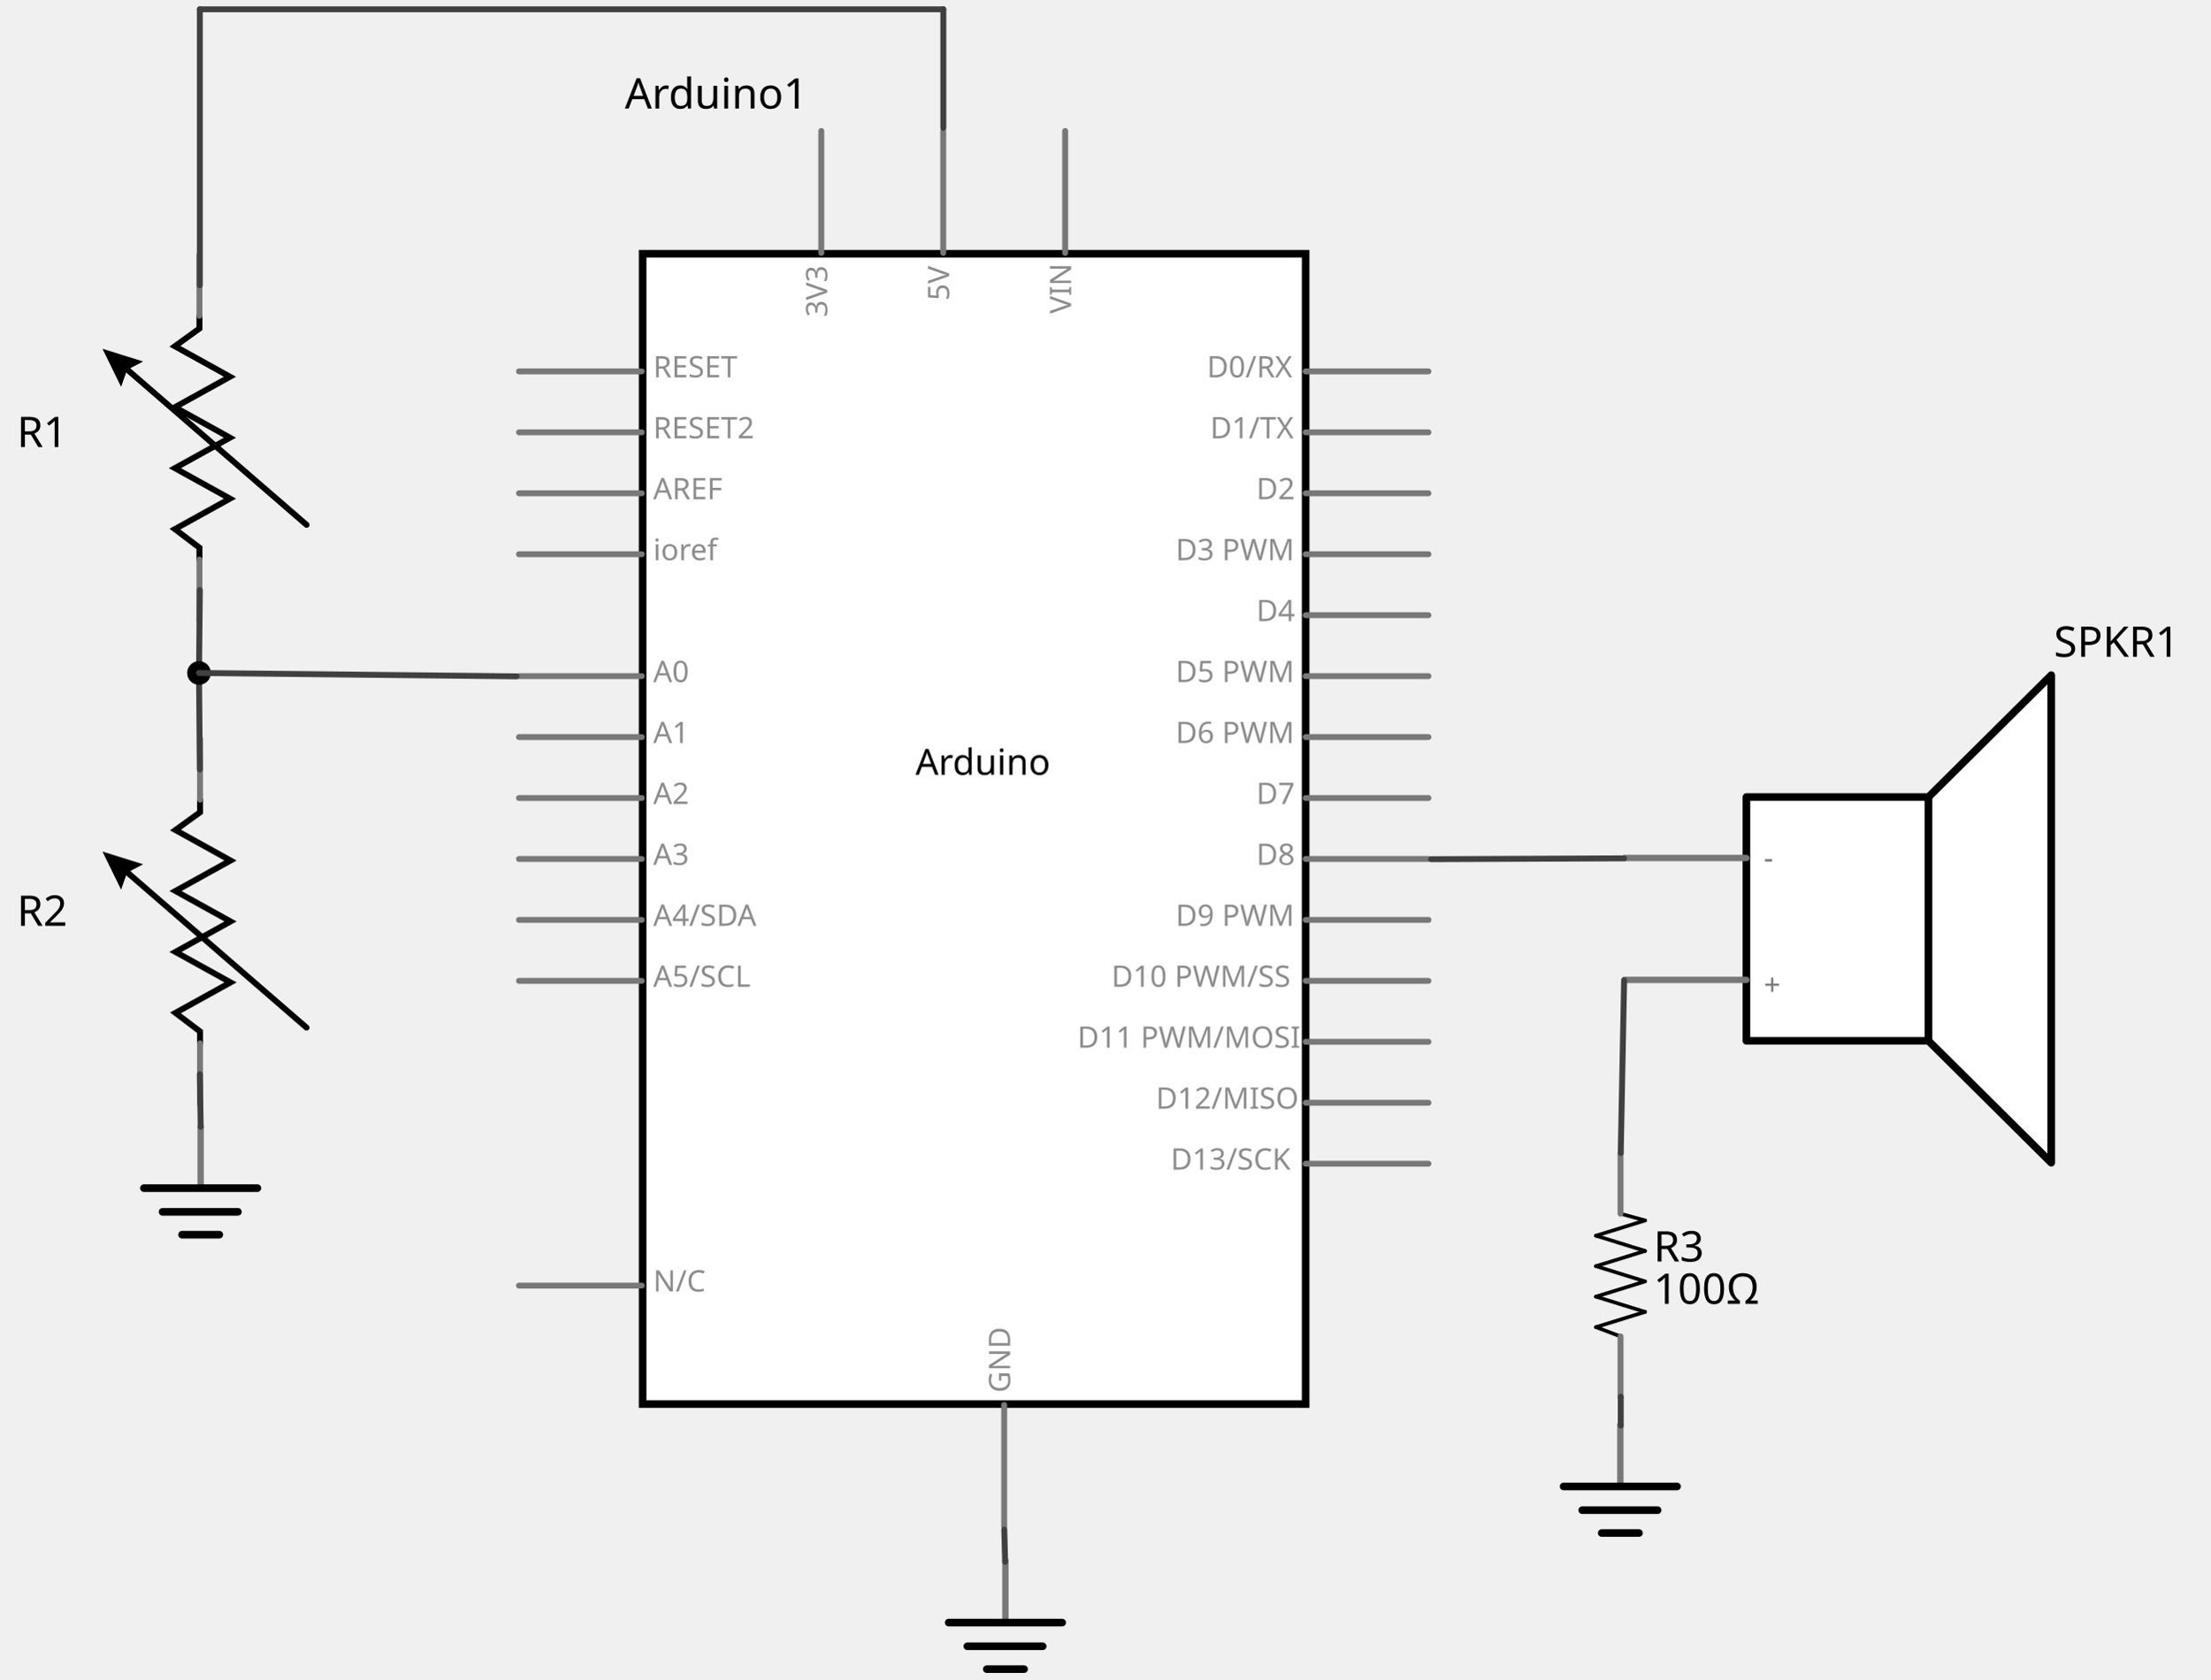
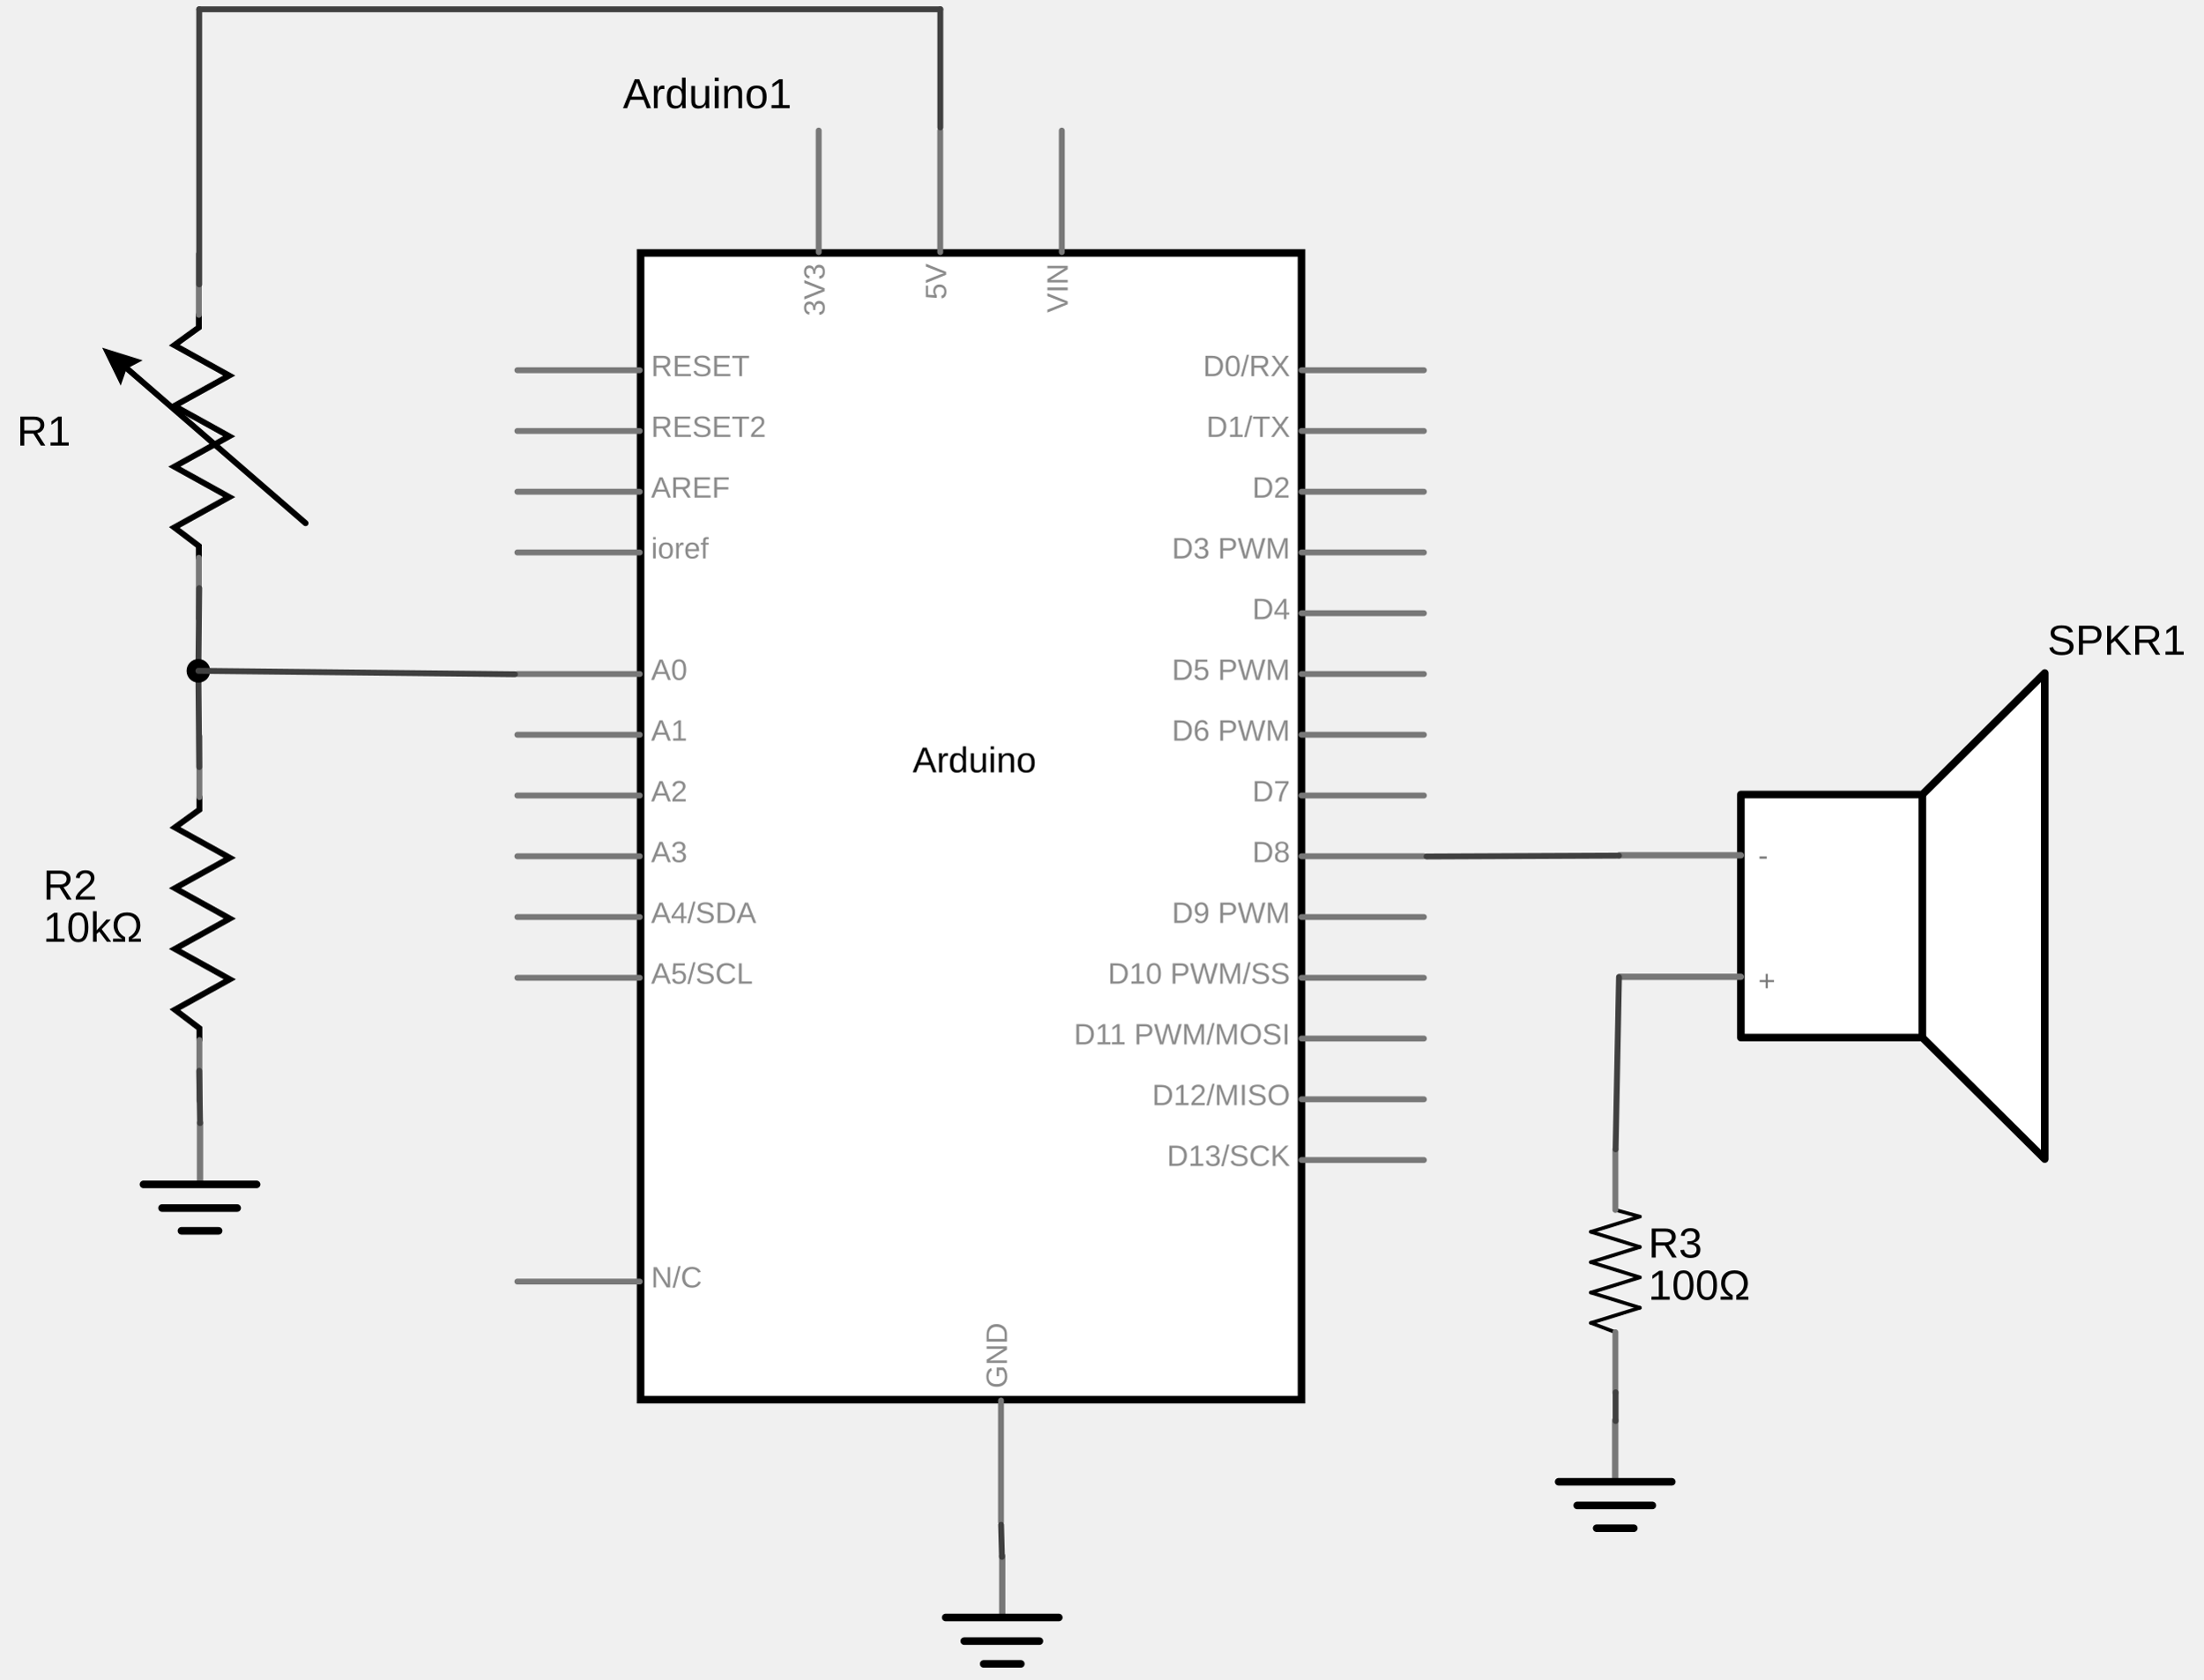
- <svg xmlns="http://www.w3.org/2000/svg" version="1.1" id="Layer_1" x="0px" y="0px" viewBox="0 0 261 198.4" style="enable-background:new 0 0 261 198.4;" xml:space="preserve">
-   <style type="text/css">
- 	.st0{fill:none;stroke:#000000;stroke-width:0.432;stroke-linecap:round;}
- 	.st1{fill:none;stroke:#787878;stroke-width:0.7;stroke-linecap:round;}
- 	.st2{fill:#FFFFFF;stroke:#000000;stroke-width:0.9;stroke-linecap:round;stroke-linejoin:round;}
- 	.st3{fill:none;stroke:#787878;stroke-width:0.75;stroke-linecap:round;}
- 	.st4{fill:#787878;}
- 	.st5{font-family:'ArialMT';}
- 	.st6{font-size:3.5px;}
- 	.st7{fill:none;stroke:#000000;stroke-width:0.9;stroke-linecap:round;}
- 	.st8{fill:#FFFFFF;stroke:#000000;stroke-width:0.9;stroke-linecap:round;}
- 	.st9{fill:#8C8C8C;}
- 	.st10{fill:none;}
- 	.st11{font-size:4.25px;}
- 	.st12{fill:none;stroke:#000000;stroke-width:0.7;stroke-linecap:round;}
- 	.st13{fill:none;stroke:#404040;stroke-width:0.7;stroke-linecap:round;}
- 	.st14{font-size:5px;}
- </style>
-   <g>
-     <g transform="translate(188.274,165.38)">
-       <g transform="matrix(0,-1,1,0,0,0)">
+ <svg xmlns="http://www.w3.org/2000/svg" width="100%" height="100%" viewBox="0 0 261 199" version="1.1" xml:space="preserve" style="fill-rule:evenodd;clip-rule:evenodd;stroke-linecap:round;">
+   <g transform="matrix(0,-1,1,0,188.274,165.38)">
+     <g>
+       <g>
        <g id="schematic">
-           <line class="st0" x1="7.5" y1="3.1" x2="8.6" y2="0.2" />
-           <line class="st0" x1="8.6" y1="0.2" x2="10.4" y2="6" />
-           <line class="st0" x1="10.4" y1="6" x2="12.2" y2="0.2" />
-           <line class="st0" x1="12.2" y1="0.2" x2="14" y2="6" />
-           <line class="st0" x1="14" y1="6" x2="15.8" y2="0.2" />
-           <line class="st0" x1="15.8" y1="0.2" x2="17.6" y2="6" />
-           <line class="st0" x1="17.6" y1="6" x2="19.4" y2="0.2" />
-           <line class="st0" x1="19.4" y1="0.2" x2="21.2" y2="6" />
-           <line class="st0" x1="21.2" y1="6" x2="22" y2="3.1" />
-           <line id="connector1pin" class="st1" x1="29.2" y1="3.1" x2="22" y2="3.1" />
-           <g id="connector1terminal">
- 				</g>
-           <line id="connector0pin" class="st1" x1="0.3" y1="3.1" x2="7.5" y2="3.1" />
-           <g id="connector0terminal">
- 				</g>
-         </g>
-       </g>
-     </g>
-   </g>
-   <g>
-     <g transform="translate(191.441,137.759)">
-       <g transform="matrix(1,0,0,-1,0,0)">
+           <path d="M7.5,3.1L8.6,0.2" style="fill:none;fill-rule:nonzero;stroke:black;stroke-width:0.43px;" />
+           <path d="M8.6,0.2L10.4,6" style="fill:none;fill-rule:nonzero;stroke:black;stroke-width:0.43px;" />
+           <path d="M10.4,6L12.2,0.2" style="fill:none;fill-rule:nonzero;stroke:black;stroke-width:0.43px;" />
+           <path d="M12.2,0.2L14,6" style="fill:none;fill-rule:nonzero;stroke:black;stroke-width:0.43px;" />
+           <path d="M14,6L15.8,0.2" style="fill:none;fill-rule:nonzero;stroke:black;stroke-width:0.43px;" />
+           <path d="M15.8,0.2L17.6,6" style="fill:none;fill-rule:nonzero;stroke:black;stroke-width:0.43px;" />
+           <path d="M17.6,6L19.4,0.2" style="fill:none;fill-rule:nonzero;stroke:black;stroke-width:0.43px;" />
+           <path d="M19.4,0.2L21.2,6" style="fill:none;fill-rule:nonzero;stroke:black;stroke-width:0.43px;" />
+           <path d="M21.2,6L22,3.1" style="fill:none;fill-rule:nonzero;stroke:black;stroke-width:0.43px;" />
+           <path id="connector1pin" d="M29.2,3.1L22,3.1" style="fill:none;fill-rule:nonzero;stroke:rgb(120,120,120);stroke-width:0.7px;" />
+           <path id="connector0pin" d="M0.3,3.1L7.5,3.1" style="fill:none;fill-rule:nonzero;stroke:rgb(120,120,120);stroke-width:0.7px;" />
+         </g>
+       </g>
+     </g>
+   </g>
+   <g transform="matrix(1,0,0,-1,191.441,137.759)">
+     <g>
+       <g>
        <g id="schematic_1_">
-           <polygon class="st2" points="50.8,0.4 36.3,14.8 14.8,14.8 14.8,43.6 36.3,43.6 50.8,58     " />
-           <line id="connector0pin_1_" class="st3" x1="0.4" y1="22" x2="14.8" y2="22" />
-           <g id="connector0terminal_1_">
- 				</g>
-           <g transform="matrix(1, 0, 0, 1, 16.8489, 22.6609)">
-             <text transform="matrix(1 0 0 1 2.299219e-05 6.811250e-04)" class="st4 st5 st6">+</text>
-           </g>
-           <line id="connector1pin_1_" class="st3" x1="0.4" y1="36.4" x2="14.8" y2="36.4" />
-           <g id="connector1terminal_1_">
- 				</g>
-           <g transform="matrix(1, 0, 0, 1, 16.8489, 37.0593)">
-             <text transform="matrix(1 0 0 1 2.299219e-05 7.196250e-04)" class="st4 st5 st6">-</text>
-           </g>
-           <line class="st7" x1="36.3" y1="43.6" x2="36.3" y2="14.8" />
-         </g>
-       </g>
-     </g>
-   </g>
-   <g>
-     <g transform="translate(184.154,167.903)">
+           <path d="M50.8,0.4L36.3,14.8L14.8,14.8L14.8,43.6L36.3,43.6L50.8,58L50.8,0.4Z" style="fill:white;fill-rule:nonzero;stroke:black;stroke-width:0.9px;stroke-linejoin:round;" />
+           <path id="connector0pin_1_" d="M0.4,22L14.8,22" style="fill:none;fill-rule:nonzero;stroke:rgb(120,120,120);stroke-width:0.75px;" />
+           <g transform="matrix(1,0,0,1,16.8489,22.6616)">
+             <text x="0px" y="0px" style="font-family:'ArialMT', 'Arial', sans-serif;font-size:3.5px;fill:rgb(120,120,120);">+</text>
+           </g>
+           <path id="connector1pin_1_" d="M0.4,36.4L14.8,36.4" style="fill:none;fill-rule:nonzero;stroke:rgb(120,120,120);stroke-width:0.75px;" />
+           <g transform="matrix(1,0,0,1,16.8489,37.06)">
+             <text x="0px" y="0px" style="font-family:'ArialMT', 'Arial', sans-serif;font-size:3.5px;fill:rgb(120,120,120);">-</text>
+           </g>
+           <path d="M36.3,43.6L36.3,14.8" style="fill:none;fill-rule:nonzero;stroke:black;stroke-width:0.9px;" />
+         </g>
+       </g>
+     </g>
+   </g>
+   <g transform="matrix(1,0,0,1,184.154,167.903)">
+     <g>
      <g id="schematic_2_">
-         <path id="connector0pin_2_" class="st3" d="M7.2,7.6V0.4" />
-         <g id="connector0terminal_2_">
- 			</g>
-         <path id="path4098" class="st7" d="M0.5,7.7h13.4" />
-         <path id="path4100" class="st7" d="M2.7,10.5h8.9" />
-         <path id="path4102" class="st7" d="M9.4,13.2H5" />
-       </g>
-     </g>
-   </g>
-   <g>
-     <g transform="translate(111.534,183.982)">
+         <path id="connector0pin_2_" d="M7.2,7.6L7.2,0.4" style="fill:none;fill-rule:nonzero;stroke:rgb(120,120,120);stroke-width:0.75px;" />
+         <path id="path4098" d="M0.5,7.7L13.9,7.7" style="fill:none;fill-rule:nonzero;stroke:black;stroke-width:0.9px;" />
+         <path id="path4100" d="M2.7,10.5L11.6,10.5" style="fill:none;fill-rule:nonzero;stroke:black;stroke-width:0.9px;" />
+         <path id="path4102" d="M9.4,13.2L5,13.2" style="fill:none;fill-rule:nonzero;stroke:black;stroke-width:0.9px;" />
+       </g>
+     </g>
+   </g>
+   <g transform="matrix(1,0,0,1,111.534,183.982)">
+     <g>
      <g id="schematic_3_">
-         <path id="connector0pin_3_" class="st3" d="M7.2,7.6V0.4" />
-         <g id="connector0terminal_3_">
- 			</g>
-         <path id="path4098_1_" class="st7" d="M0.5,7.7h13.4" />
-         <path id="path4100_1_" class="st7" d="M2.7,10.5h8.9" />
-         <path id="path4102_1_" class="st7" d="M9.4,13.2H5" />
-       </g>
-     </g>
-   </g>
-   <g>
-     <g transform="translate(16.4957,132.66)">
+         <path id="connector0pin_3_" d="M7.2,7.6L7.2,0.4" style="fill:none;fill-rule:nonzero;stroke:rgb(120,120,120);stroke-width:0.75px;" />
+         <path id="path4098_1_" d="M0.5,7.7L13.9,7.7" style="fill:none;fill-rule:nonzero;stroke:black;stroke-width:0.9px;" />
+         <path id="path4100_1_" d="M2.7,10.5L11.6,10.5" style="fill:none;fill-rule:nonzero;stroke:black;stroke-width:0.9px;" />
+         <path id="path4102_1_" d="M9.4,13.2L5,13.2" style="fill:none;fill-rule:nonzero;stroke:black;stroke-width:0.9px;" />
+       </g>
+     </g>
+   </g>
+   <g transform="matrix(1,0,0,1,16.4957,132.66)">
+     <g>
      <g id="schematic_4_">
-         <path id="connector0pin_4_" class="st3" d="M7.2,7.6V0.4" />
-         <g id="connector0terminal_4_">
- 			</g>
-         <path id="path4098_2_" class="st7" d="M0.5,7.7h13.4" />
-         <path id="path4100_2_" class="st7" d="M2.7,10.5h8.9" />
-         <path id="path4102_2_" class="st7" d="M9.4,13.2H5" />
-       </g>
-     </g>
-   </g>
-   <g>
-     <g transform="translate(60.9892,15.0732)">
+         <path id="connector0pin_4_" d="M7.2,7.6L7.2,0.4" style="fill:none;fill-rule:nonzero;stroke:rgb(120,120,120);stroke-width:0.75px;" />
+         <path id="path4098_2_" d="M0.5,7.7L13.9,7.7" style="fill:none;fill-rule:nonzero;stroke:black;stroke-width:0.9px;" />
+         <path id="path4100_2_" d="M2.7,10.5L11.6,10.5" style="fill:none;fill-rule:nonzero;stroke:black;stroke-width:0.9px;" />
+         <path id="path4102_2_" d="M9.4,13.2L5,13.2" style="fill:none;fill-rule:nonzero;stroke:black;stroke-width:0.9px;" />
+       </g>
+     </g>
+   </g>
+   <g transform="matrix(1,0,0,1,60.9892,15.0732)">
+     <g>
      <g id="schematic_5_">
-         <rect x="14.9" y="14.9" class="st8" width="78.3" height="135.9" />
-         <line id="connector61pin" class="st1" x1="93.2" y1="28.8" x2="107.7" y2="28.8" />
-         <text transform="matrix(1 0 0 1 81.5413 29.4999)" class="st9 st5 st6">D0/RX</text>
-         <g id="connector61terminal">
- 			</g>
-         <line id="connector62pin" class="st1" x1="93.2" y1="36" x2="107.7" y2="36" />
-         <text transform="matrix(1 0 0 1 81.931 36.6999)" class="st9 st5 st6">D1/TX</text>
-         <g id="connector62terminal">
- 			</g>
-         <line id="connector63pin" class="st1" x1="93.2" y1="43.2" x2="107.7" y2="43.2" />
-         <text transform="matrix(1 0 0 1 87.3758 43.9)" class="st9 st5 st6">D2</text>
-         <g id="connector63terminal">
- 			</g>
-         <line id="connector64pin" class="st1" x1="93.2" y1="50.4" x2="107.7" y2="50.4" />
-         <text transform="matrix(1 0 0 1 77.8499 51.1)" class="st9 st5 st6">D3 PWM</text>
-         <g id="connector64terminal">
- 			</g>
-         <line id="connector65pin" class="st1" x1="93.2" y1="57.6" x2="107.7" y2="57.6" />
-         <text transform="matrix(1 0 0 1 87.3758 58.3)" class="st9 st5 st6">D4</text>
-         <g id="connector65terminal">
- 			</g>
-         <line id="connector66pin" class="st1" x1="93.2" y1="64.8" x2="107.7" y2="64.8" />
-         <text transform="matrix(1 0 0 1 77.8499 65.4999)" class="st9 st5 st6">D5 PWM</text>
-         <g id="connector66terminal">
- 			</g>
-         <line id="connector67pin" class="st1" x1="93.2" y1="72" x2="107.7" y2="72" />
-         <text transform="matrix(1 0 0 1 77.8499 72.6999)" class="st9 st5 st6">D6 PWM</text>
-         <g id="connector67terminal">
- 			</g>
-         <line id="connector68pin" class="st1" x1="93.2" y1="79.2" x2="107.7" y2="79.2" />
-         <text transform="matrix(1 0 0 1 87.3758 79.9)" class="st9 st5 st6">D7</text>
-         <g id="connector68terminal">
- 			</g>
-         <line id="connector51pin" class="st1" x1="93.2" y1="86.4" x2="107.7" y2="86.4" />
-         <text transform="matrix(1 0 0 1 87.3758 87.1)" class="st9 st5 st6">D8</text>
-         <g id="connector51terminal">
- 			</g>
-         <line id="connector52pin" class="st1" x1="93.2" y1="93.6" x2="107.7" y2="93.6" />
-         <text transform="matrix(1 0 0 1 77.8499 94.3)" class="st9 st5 st6">D9 PWM</text>
-         <g id="connector52terminal">
- 			</g>
-         <line id="connector53pin" class="st1" x1="93.2" y1="100.8" x2="107.7" y2="100.8" />
-         <text transform="matrix(1 0 0 1 70.2621 101.5001)" class="st9 st5 st6">D10 PWM/SS</text>
-         <g id="connector53terminal">
- 			</g>
-         <line id="connector54pin" class="st1" x1="93.2" y1="108" x2="107.7" y2="108" />
-         <text transform="matrix(1 0 0 1 66.246 108.7001)" class="st9 st5 st6">D11 PWM/MOSI</text>
-         <g id="connector54terminal">
- 			</g>
-         <line id="connector55pin" class="st1" x1="93.2" y1="115.2" x2="107.7" y2="115.2" />
-         <text transform="matrix(1 0 0 1 75.512 115.9001)" class="st9 st5 st6">D12/MISO</text>
-         <g id="connector55terminal">
- 			</g>
-         <line id="connector41pin" class="st10" x1="93.2" y1="122.4" x2="107.7" y2="122.4" />
-         <rect id="connector41terminal" x="107.7" y="122.1" class="st10" width="0.7" height="0.7" />
-         <line id="connector56pin" class="st1" x1="93.2" y1="122.4" x2="107.7" y2="122.4" />
-         <text transform="matrix(1 0 0 1 77.2603 123.1)" class="st9 st5 st6">D13/SCK</text>
-         <g id="connector56terminal">
- 			</g>
-         <line id="connector43pin" class="st10" x1="0.3" y1="28.8" x2="14.8" y2="28.8" />
-         <rect id="connector43terminal" x="-0.3" y="28.4" class="st10" width="0.7" height="0.7" />
-         <line id="connector85pin" class="st1" x1="0.3" y1="28.8" x2="14.8" y2="28.8" />
-         <text transform="matrix(1 0 0 1 16.15 29.4999)" class="st9 st5 st6">RESET</text>
-         <g id="connector85terminal">
- 			</g>
-         <line id="connector49pin" class="st1" x1="0.3" y1="36" x2="14.8" y2="36" />
-         <text transform="matrix(1 0 0 1 16.15 36.6999)" class="st9 st5 st6">RESET2</text>
-         <rect id="connector49terminal" x="-0.3" y="35.6" class="st10" width="0.7" height="0.7" />
-         <line id="connector58pin" class="st1" x1="0.3" y1="43.2" x2="14.8" y2="43.2" />
-         <text transform="matrix(1 0 0 1 16.15 43.9)" class="st9 st5 st6">AREF</text>
-         <g id="connector58terminal">
- 			</g>
-         <line id="connector84pin" class="st1" x1="0.3" y1="50.4" x2="14.8" y2="50.4" />
-         <text transform="matrix(1 0 0 1 16.15 51.1)" class="st9 st5 st6">ioref</text>
-         <g id="connector84terminal">
- 			</g>
-         <line id="connector0pin_5_" class="st1" x1="0.3" y1="64.8" x2="14.8" y2="64.8" />
-         <text transform="matrix(1 0 0 1 16.15 65.4999)" class="st9 st5 st6">A0</text>
-         <g id="connector0terminal_5_">
- 			</g>
-         <line id="connector1pin_2_" class="st1" x1="0.3" y1="72" x2="14.8" y2="72" />
-         <text transform="matrix(1 0 0 1 16.15 72.6999)" class="st9 st5 st6">A1</text>
-         <g id="connector1terminal_2_">
- 			</g>
-         <line id="connector2pin" class="st1" x1="0.3" y1="79.2" x2="14.8" y2="79.2" />
-         <text transform="matrix(1 0 0 1 16.15 79.9)" class="st9 st5 st6">A2</text>
-         <g id="connector2terminal">
- 			</g>
-         <line id="connector3pin" class="st1" x1="0.3" y1="86.4" x2="14.8" y2="86.4" />
-         <text transform="matrix(1 0 0 1 16.15 87.1)" class="st9 st5 st6">A3</text>
-         <g id="connector3terminal">
- 			</g>
-         <line id="connector48pin" class="st10" x1="0.3" y1="93.6" x2="14.8" y2="93.6" />
-         <rect id="connector48terminal" x="-0.3" y="93.2" class="st10" width="0.7" height="0.7" />
-         <line id="connector45pin" class="st10" x1="0.3" y1="93.6" x2="14.8" y2="93.6" />
-         <rect id="connector45terminal" x="-0.3" y="93.2" class="st10" width="0.7" height="0.7" />
-         <line id="connector4pin" class="st10" x1="0.3" y1="93.6" x2="14.8" y2="93.6" />
-         <g id="connector4terminal">
- 			</g>
-         <line id="connector39pin" class="st10" x1="0.3" y1="93.6" x2="14.8" y2="93.6" />
-         <rect id="connector39terminal" x="-0.3" y="93.2" class="st10" width="0.7" height="0.7" />
-         <line id="connector47pin" class="st10" x1="0.3" y1="93.6" x2="14.8" y2="93.6" />
-         <rect id="connector47terminal" x="-0.3" y="93.2" class="st10" width="0.7" height="0.7" />
-         <line id="connector42pin" class="st10" x1="0.3" y1="93.6" x2="14.8" y2="93.6" />
-         <rect id="connector42terminal" x="-0.3" y="93.2" class="st10" width="0.7" height="0.7" />
-         <line id="connector59pin" class="st1" x1="0.3" y1="93.6" x2="14.8" y2="93.6" />
-         <text transform="matrix(1 0 0 1 16.15 94.3)" class="st9 st5 st6">A4/SDA</text>
-         <g id="connector59terminal">
- 			</g>
-         <line id="connector5pin" class="st10" x1="0.3" y1="100.8" x2="14.8" y2="100.8" />
-         <g id="connector5terminal">
- 			</g>
-         <line id="connector60pin" class="st1" x1="0.3" y1="100.8" x2="14.8" y2="100.8" />
-         <text transform="matrix(1 0 0 1 16.15 101.5001)" class="st9 st5 st6">A5/SCL</text>
-         <g id="connector60terminal">
- 			</g>
-         <line id="connector91pin" class="st1" x1="0.3" y1="136.8" x2="14.8" y2="136.8" />
-         <text transform="matrix(1 0 0 1 16.15 137.5)" class="st9 st5 st6">N/C</text>
-         <g id="connector91terminal">
- 			</g>
-         <line id="connector88pin" class="st10" x1="57.6" y1="150.9" x2="57.6" y2="165.3" />
-         <g id="connector88terminal">
- 			</g>
-         <line id="connector57pin" class="st10" x1="57.6" y1="150.9" x2="57.6" y2="165.3" />
-         <g id="connector57terminal">
- 			</g>
-         <line id="connector44pin" class="st10" x1="57.6" y1="150.9" x2="57.6" y2="165.3" />
-         <rect id="connector44terminal" x="57.2" y="165.3" class="st10" width="0.7" height="0.7" />
-         <line id="connector50pin" class="st10" x1="57.6" y1="150.9" x2="57.6" y2="165.3" />
-         <rect id="connector50terminal" x="57.2" y="165.3" class="st10" width="0.7" height="0.7" />
-         <line id="connector89pin" class="st1" x1="57.6" y1="150.9" x2="57.6" y2="165.3" />
-         <g transform="matrix(1, 0, 0, 1, 58.2999, 149.45)">
-           <g>
-             <g transform="rotate(270)">
+         <rect x="14.9" y="14.9" width="78.3" height="135.9" style="fill:white;stroke:black;stroke-width:0.9px;" />
+         <path id="connector61pin" d="M93.2,28.8L107.7,28.8" style="fill:none;fill-rule:nonzero;stroke:rgb(120,120,120);stroke-width:0.7px;" />
+         <g transform="matrix(1,0,0,1,81.5413,29.4999)">
+           <text x="0px" y="0px" style="font-family:'ArialMT', 'Arial', sans-serif;font-size:3.5px;fill:rgb(140,140,140);">D0/RX</text>
+         </g>
+         <path id="connector62pin" d="M93.2,36L107.7,36" style="fill:none;fill-rule:nonzero;stroke:rgb(120,120,120);stroke-width:0.7px;" />
+         <g transform="matrix(1,0,0,1,81.931,36.6999)">
+           <text x="0px" y="0px" style="font-family:'ArialMT', 'Arial', sans-serif;font-size:3.5px;fill:rgb(140,140,140);">D1/TX</text>
+         </g>
+         <path id="connector63pin" d="M93.2,43.2L107.7,43.2" style="fill:none;fill-rule:nonzero;stroke:rgb(120,120,120);stroke-width:0.7px;" />
+         <g transform="matrix(1,0,0,1,87.3758,43.9)">
+           <text x="0px" y="0px" style="font-family:'ArialMT', 'Arial', sans-serif;font-size:3.5px;fill:rgb(140,140,140);">D2</text>
+         </g>
+         <path id="connector64pin" d="M93.2,50.4L107.7,50.4" style="fill:none;fill-rule:nonzero;stroke:rgb(120,120,120);stroke-width:0.7px;" />
+         <g transform="matrix(1,0,0,1,77.8499,51.1)">
+           <text x="0px" y="0px" style="font-family:'ArialMT', 'Arial', sans-serif;font-size:3.5px;fill:rgb(140,140,140);">D3 PWM</text>
+         </g>
+         <path id="connector65pin" d="M93.2,57.6L107.7,57.6" style="fill:none;fill-rule:nonzero;stroke:rgb(120,120,120);stroke-width:0.7px;" />
+         <g transform="matrix(1,0,0,1,87.3758,58.3)">
+           <text x="0px" y="0px" style="font-family:'ArialMT', 'Arial', sans-serif;font-size:3.5px;fill:rgb(140,140,140);">D4</text>
+         </g>
+         <path id="connector66pin" d="M93.2,64.8L107.7,64.8" style="fill:none;fill-rule:nonzero;stroke:rgb(120,120,120);stroke-width:0.7px;" />
+         <g transform="matrix(1,0,0,1,77.8499,65.4999)">
+           <text x="0px" y="0px" style="font-family:'ArialMT', 'Arial', sans-serif;font-size:3.5px;fill:rgb(140,140,140);">D5 PWM</text>
+         </g>
+         <path id="connector67pin" d="M93.2,72L107.7,72" style="fill:none;fill-rule:nonzero;stroke:rgb(120,120,120);stroke-width:0.7px;" />
+         <g transform="matrix(1,0,0,1,77.8499,72.6999)">
+           <text x="0px" y="0px" style="font-family:'ArialMT', 'Arial', sans-serif;font-size:3.5px;fill:rgb(140,140,140);">D6 PWM</text>
+         </g>
+         <path id="connector68pin" d="M93.2,79.2L107.7,79.2" style="fill:none;fill-rule:nonzero;stroke:rgb(120,120,120);stroke-width:0.7px;" />
+         <g transform="matrix(1,0,0,1,87.3758,79.9)">
+           <text x="0px" y="0px" style="font-family:'ArialMT', 'Arial', sans-serif;font-size:3.5px;fill:rgb(140,140,140);">D7</text>
+         </g>
+         <path id="connector51pin" d="M93.2,86.4L107.7,86.4" style="fill:none;fill-rule:nonzero;stroke:rgb(120,120,120);stroke-width:0.7px;" />
+         <g transform="matrix(1,0,0,1,87.3758,87.1)">
+           <text x="0px" y="0px" style="font-family:'ArialMT', 'Arial', sans-serif;font-size:3.5px;fill:rgb(140,140,140);">D8</text>
+         </g>
+         <path id="connector52pin" d="M93.2,93.6L107.7,93.6" style="fill:none;fill-rule:nonzero;stroke:rgb(120,120,120);stroke-width:0.7px;" />
+         <g transform="matrix(1,0,0,1,77.8499,94.3)">
+           <text x="0px" y="0px" style="font-family:'ArialMT', 'Arial', sans-serif;font-size:3.5px;fill:rgb(140,140,140);">D9 PWM</text>
+         </g>
+         <path id="connector53pin" d="M93.2,100.8L107.7,100.8" style="fill:none;fill-rule:nonzero;stroke:rgb(120,120,120);stroke-width:0.7px;" />
+         <g transform="matrix(1,0,0,1,70.2621,101.5)">
+           <text x="0px" y="0px" style="font-family:'ArialMT', 'Arial', sans-serif;font-size:3.5px;fill:rgb(140,140,140);">D10 PWM/SS</text>
+         </g>
+         <path id="connector54pin" d="M93.2,108L107.7,108" style="fill:none;fill-rule:nonzero;stroke:rgb(120,120,120);stroke-width:0.7px;" />
+         <g transform="matrix(1,0,0,1,66.246,108.7)">
+           <text x="0px" y="0px" style="font-family:'ArialMT', 'Arial', sans-serif;font-size:3.5px;fill:rgb(140,140,140);">D1<tspan x="4.214px 6.161px " y="0px 0px ">1 </tspan>PWM/MOSI</text>
+         </g>
+         <path id="connector55pin" d="M93.2,115.2L107.7,115.2" style="fill:none;fill-rule:nonzero;stroke:rgb(120,120,120);stroke-width:0.7px;" />
+         <g transform="matrix(1,0,0,1,75.512,115.9)">
+           <text x="0px" y="0px" style="font-family:'ArialMT', 'Arial', sans-serif;font-size:3.5px;fill:rgb(140,140,140);">D12/MISO</text>
+         </g>
+         <path id="connector41pin" d="M93.2,122.4L107.7,122.4" style="fill:none;fill-rule:nonzero;" />
+         <rect id="connector41terminal" x="107.7" y="122.1" width="0.7" height="0.7" style="fill:none;" />
+         <path id="connector56pin" d="M93.2,122.4L107.7,122.4" style="fill:none;fill-rule:nonzero;stroke:rgb(120,120,120);stroke-width:0.7px;" />
+         <g transform="matrix(1,0,0,1,77.2603,123.1)">
+           <text x="0px" y="0px" style="font-family:'ArialMT', 'Arial', sans-serif;font-size:3.5px;fill:rgb(140,140,140);">D13/SCK</text>
+         </g>
+         <path id="connector43pin" d="M0.3,28.8L14.8,28.8" style="fill:none;fill-rule:nonzero;" />
+         <rect id="connector43terminal" x="-0.3" y="28.4" width="0.7" height="0.7" style="fill:none;" />
+         <path id="connector85pin" d="M0.3,28.8L14.8,28.8" style="fill:none;fill-rule:nonzero;stroke:rgb(120,120,120);stroke-width:0.7px;" />
+         <g transform="matrix(1,0,0,1,16.15,29.4999)">
+           <text x="0px" y="0px" style="font-family:'ArialMT', 'Arial', sans-serif;font-size:3.5px;fill:rgb(140,140,140);">RESET</text>
+         </g>
+         <path id="connector49pin" d="M0.3,36L14.8,36" style="fill:none;fill-rule:nonzero;stroke:rgb(120,120,120);stroke-width:0.7px;" />
+         <g transform="matrix(1,0,0,1,16.15,36.6999)">
+           <text x="0px" y="0px" style="font-family:'ArialMT', 'Arial', sans-serif;font-size:3.5px;fill:rgb(140,140,140);">RESET2</text>
+         </g>
+         <rect id="connector49terminal" x="-0.3" y="35.6" width="0.7" height="0.7" style="fill:none;" />
+         <path id="connector58pin" d="M0.3,43.2L14.8,43.2" style="fill:none;fill-rule:nonzero;stroke:rgb(120,120,120);stroke-width:0.7px;" />
+         <g transform="matrix(1,0,0,1,16.15,43.9)">
+           <text x="0px" y="0px" style="font-family:'ArialMT', 'Arial', sans-serif;font-size:3.5px;fill:rgb(140,140,140);">AREF</text>
+         </g>
+         <path id="connector84pin" d="M0.3,50.4L14.8,50.4" style="fill:none;fill-rule:nonzero;stroke:rgb(120,120,120);stroke-width:0.7px;" />
+         <g transform="matrix(1,0,0,1,16.15,51.1)">
+           <text x="0px" y="0px" style="font-family:'ArialMT', 'Arial', sans-serif;font-size:3.5px;fill:rgb(140,140,140);">ioref</text>
+         </g>
+         <path id="connector0pin_5_" d="M0.3,64.8L14.8,64.8" style="fill:none;fill-rule:nonzero;stroke:rgb(120,120,120);stroke-width:0.7px;" />
+         <g transform="matrix(1,0,0,1,16.15,65.4999)">
+           <text x="0px" y="0px" style="font-family:'ArialMT', 'Arial', sans-serif;font-size:3.5px;fill:rgb(140,140,140);">A0</text>
+         </g>
+         <path id="connector1pin_2_" d="M0.3,72L14.8,72" style="fill:none;fill-rule:nonzero;stroke:rgb(120,120,120);stroke-width:0.7px;" />
+         <g transform="matrix(1,0,0,1,16.15,72.6999)">
+           <text x="0px" y="0px" style="font-family:'ArialMT', 'Arial', sans-serif;font-size:3.5px;fill:rgb(140,140,140);">A1</text>
+         </g>
+         <path id="connector2pin" d="M0.3,79.2L14.8,79.2" style="fill:none;fill-rule:nonzero;stroke:rgb(120,120,120);stroke-width:0.7px;" />
+         <g transform="matrix(1,0,0,1,16.15,79.9)">
+           <text x="0px" y="0px" style="font-family:'ArialMT', 'Arial', sans-serif;font-size:3.5px;fill:rgb(140,140,140);">A2</text>
+         </g>
+         <path id="connector3pin" d="M0.3,86.4L14.8,86.4" style="fill:none;fill-rule:nonzero;stroke:rgb(120,120,120);stroke-width:0.7px;" />
+         <g transform="matrix(1,0,0,1,16.15,87.1)">
+           <text x="0px" y="0px" style="font-family:'ArialMT', 'Arial', sans-serif;font-size:3.5px;fill:rgb(140,140,140);">A3</text>
+         </g>
+         <path id="connector48pin" d="M0.3,93.6L14.8,93.6" style="fill:none;fill-rule:nonzero;" />
+         <rect id="connector48terminal" x="-0.3" y="93.2" width="0.7" height="0.7" style="fill:none;" />
+         <path id="connector45pin" d="M0.3,93.6L14.8,93.6" style="fill:none;fill-rule:nonzero;" />
+         <rect id="connector45terminal" x="-0.3" y="93.2" width="0.7" height="0.7" style="fill:none;" />
+         <path id="connector4pin" d="M0.3,93.6L14.8,93.6" style="fill:none;fill-rule:nonzero;" />
+         <path id="connector39pin" d="M0.3,93.6L14.8,93.6" style="fill:none;fill-rule:nonzero;" />
+         <rect id="connector39terminal" x="-0.3" y="93.2" width="0.7" height="0.7" style="fill:none;" />
+         <path id="connector47pin" d="M0.3,93.6L14.8,93.6" style="fill:none;fill-rule:nonzero;" />
+         <rect id="connector47terminal" x="-0.3" y="93.2" width="0.7" height="0.7" style="fill:none;" />
+         <path id="connector42pin" d="M0.3,93.6L14.8,93.6" style="fill:none;fill-rule:nonzero;" />
+         <rect id="connector42terminal" x="-0.3" y="93.2" width="0.7" height="0.7" style="fill:none;" />
+         <path id="connector59pin" d="M0.3,93.6L14.8,93.6" style="fill:none;fill-rule:nonzero;stroke:rgb(120,120,120);stroke-width:0.7px;" />
+         <g transform="matrix(1,0,0,1,16.15,94.3)">
+           <text x="0px" y="0px" style="font-family:'ArialMT', 'Arial', sans-serif;font-size:3.5px;fill:rgb(140,140,140);">A4/SDA</text>
+         </g>
+         <path id="connector5pin" d="M0.3,100.8L14.8,100.8" style="fill:none;fill-rule:nonzero;" />
+         <path id="connector60pin" d="M0.3,100.8L14.8,100.8" style="fill:none;fill-rule:nonzero;stroke:rgb(120,120,120);stroke-width:0.7px;" />
+         <g transform="matrix(1,0,0,1,16.15,101.5)">
+           <text x="0px" y="0px" style="font-family:'ArialMT', 'Arial', sans-serif;font-size:3.5px;fill:rgb(140,140,140);">A5/SCL</text>
+         </g>
+         <path id="connector91pin" d="M0.3,136.8L14.8,136.8" style="fill:none;fill-rule:nonzero;stroke:rgb(120,120,120);stroke-width:0.7px;" />
+         <g transform="matrix(1,0,0,1,16.15,137.5)">
+           <text x="0px" y="0px" style="font-family:'ArialMT', 'Arial', sans-serif;font-size:3.5px;fill:rgb(140,140,140);">N/C</text>
+         </g>
+         <path id="connector88pin" d="M57.6,150.9L57.6,165.3" style="fill:none;fill-rule:nonzero;" />
+         <path id="connector57pin" d="M57.6,150.9L57.6,165.3" style="fill:none;fill-rule:nonzero;" />
+         <path id="connector44pin" d="M57.6,150.9L57.6,165.3" style="fill:none;fill-rule:nonzero;" />
+         <rect id="connector44terminal" x="57.2" y="165.3" width="0.7" height="0.7" style="fill:none;" />
+         <path id="connector50pin" d="M57.6,150.9L57.6,165.3" style="fill:none;fill-rule:nonzero;" />
+         <rect id="connector50terminal" x="57.2" y="165.3" width="0.7" height="0.7" style="fill:none;" />
+         <path id="connector89pin" d="M57.6,150.9L57.6,165.3" style="fill:none;fill-rule:nonzero;stroke:rgb(120,120,120);stroke-width:0.7px;" />
+         <g transform="matrix(7.04481e-16,-1,1,7.04481e-16,58.2999,149.45)">
+           <g>
+             <g>
              <g>
-                 <text transform="matrix(1 0 0 1 -6.124998e-06 2.253515e-05)" class="st9 st5 st6">GND</text>
+                 <text x="0px" y="0px" style="font-family:'ArialMT', 'Arial', sans-serif;font-size:3.5px;fill:rgb(140,140,140);">GND</text>
              </g>
            </g>
          </g>
        </g>
-         <g id="connector89terminal">
- 			</g>
-         <line id="connector86pin" class="st1" x1="36" y1="0.4" x2="36" y2="14.8" />
-         <g transform="matrix(1, 0, 0, 1, 36.6999, 16.15)">
-           <g>
-             <g transform="rotate(270)">
+         <path id="connector86pin" d="M36,0.4L36,14.8" style="fill:none;fill-rule:nonzero;stroke:rgb(120,120,120);stroke-width:0.7px;" />
+         <g transform="matrix(7.04481e-16,-1,1,7.04481e-16,36.6999,22.3777)">
+           <g>
+             <g>
              <g>
-                 <text transform="matrix(1 0 0 1 -6.2277 -1.608594e-05)" class="st9 st5 st6">3V3</text>
+                 <text x="0px" y="0px" style="font-family:'ArialMT', 'Arial', sans-serif;font-size:3.5px;fill:rgb(140,140,140);">3V3</text>
              </g>
            </g>
          </g>
        </g>
-         <g id="connector86terminal">
- 			</g>
-         <line id="connector40pin" class="st10" x1="50.4" y1="0.4" x2="50.4" y2="14.8" />
-         <rect id="connector40terminal" x="50" y="-0.3" class="st10" width="0.7" height="0.7" />
-         <line id="connector46pin" class="st10" x1="50.4" y1="0.4" x2="50.4" y2="14.8" />
-         <rect id="connector46terminal" x="50" y="-0.3" class="st10" width="0.7" height="0.7" />
-         <line id="connector87pin" class="st1" x1="50.4" y1="0.4" x2="50.4" y2="14.8" />
-         <g transform="matrix(1, 0, 0, 1, 51.0999, 16.15)">
-           <g>
-             <g transform="rotate(270)">
+         <path id="connector40pin" d="M50.4,0.4L50.4,14.8" style="fill:none;fill-rule:nonzero;" />
+         <rect id="connector40terminal" x="50" y="-0.3" width="0.7" height="0.7" style="fill:none;" />
+         <path id="connector46pin" d="M50.4,0.4L50.4,14.8" style="fill:none;fill-rule:nonzero;" />
+         <rect id="connector46terminal" x="50" y="-0.3" width="0.7" height="0.7" style="fill:none;" />
+         <path id="connector87pin" d="M50.4,0.4L50.4,14.8" style="fill:none;fill-rule:nonzero;stroke:rgb(120,120,120);stroke-width:0.7px;" />
+         <g transform="matrix(7.04481e-16,-1,1,7.04481e-16,51.0999,20.4314)">
+           <g>
+             <g>
              <g>
-                 <text transform="matrix(1 0 0 1 -4.2814 1.132812e-05)" class="st9 st5 st6">5V</text>
+                 <text x="0px" y="0px" style="font-family:'ArialMT', 'Arial', sans-serif;font-size:3.5px;fill:rgb(140,140,140);">5V</text>
              </g>
            </g>
          </g>
        </g>
-         <g id="connector87terminal">
- 			</g>
-         <line id="connector90pin" class="st1" x1="64.8" y1="0.4" x2="64.8" y2="14.8" />
-         <g transform="matrix(1, 0, 0, 1, 65.4999, 16.15)">
-           <g>
-             <g transform="rotate(270)">
+         <path id="connector90pin" d="M64.8,0.4L64.8,14.8" style="fill:none;fill-rule:nonzero;stroke:rgb(120,120,120);stroke-width:0.7px;" />
+         <g transform="matrix(7.04481e-16,-1,1,7.04481e-16,65.4999,21.9842)">
+           <g>
+             <g>
              <g>
-                 <text transform="matrix(1 0 0 1 -5.8342 -2.729297e-05)" class="st9 st5 st6">VIN</text>
+                 <text x="0px" y="0px" style="font-family:'ArialMT', 'Arial', sans-serif;font-size:3.5px;fill:rgb(140,140,140);">VIN</text>
              </g>
            </g>
          </g>
        </g>
-         <g id="connector90terminal">
- 			</g>
-         <text id="label_1_" transform="matrix(1 0 0 1 47.1257 76.4499)" class="st5 st11">Arduino</text>
-       </g>
-     </g>
-   </g>
-   <g>
-     <g transform="translate(19.022,87.0564)">
+         <g id="label_1_" transform="matrix(1,0,0,1,47.1257,76.4499)">
+           <text x="0px" y="0px" style="font-family:'ArialMT', 'Arial', sans-serif;font-size:4.25px;">Arduino</text>
+         </g>
+       </g>
+     </g>
+   </g>
+   <g transform="matrix(1,0,0,1,19.022,87.0564)">
+     <g>
      <g id="schematic_6_">
-         <polyline class="st12" points="4.6,36.2 4.6,34.8 1.7,32.6 8.2,29 1.7,25.4 8.2,21.8 1.7,18.2 8.2,14.6 1.7,11 4.6,8.9 4.6,7.4         " />
-         <line id="connector1pin_3_" class="st1" x1="4.6" y1="43.4" x2="4.6" y2="36.2" />
-         <g id="connector1terminal_3_">
- 			</g>
-         <line id="connector0pin_6_" class="st1" x1="4.6" y1="0.2" x2="4.6" y2="7.4" />
-         <g id="connector0terminal_6_">
- 			</g>
-       </g>
-     </g>
-   </g>
-   <g>
-     <g transform="translate(18.954,29.9028)">
+         <path d="M4.6,36.2L4.6,34.8L1.7,32.6L8.2,29L1.7,25.4L8.2,21.8L1.7,18.2L8.2,14.6L1.7,11L4.6,8.9L4.6,7.4" style="fill:none;fill-rule:nonzero;stroke:black;stroke-width:0.7px;" />
+         <path id="connector1pin_3_" d="M4.6,43.4L4.6,36.2" style="fill:none;fill-rule:nonzero;stroke:rgb(120,120,120);stroke-width:0.7px;" />
+         <path id="connector0pin_6_" d="M4.6,0.2L4.6,7.4" style="fill:none;fill-rule:nonzero;stroke:rgb(120,120,120);stroke-width:0.7px;" />
+       </g>
+     </g>
+   </g>
+   <g transform="matrix(1,0,0,1,18.954,29.9028)">
+     <g>
      <g id="schematic_7_">
-         <polyline class="st12" points="4.6,36.2 4.6,34.8 1.7,32.6 8.2,29 1.7,25.4 8.2,21.8 1.7,18.2 8.2,14.6 1.7,11 4.6,8.9 4.6,7.4         " />
-         <line id="connector1pin_4_" class="st1" x1="4.6" y1="43.4" x2="4.6" y2="36.2" />
-         <g id="connector1terminal_4_">
- 			</g>
-         <line id="connector0pin_7_" class="st1" x1="4.6" y1="0.2" x2="4.6" y2="7.4" />
-         <g id="connector0terminal_7_">
- 			</g>
-       </g>
-     </g>
-   </g>
-   <g>
-     <line class="st13" x1="191.8" y1="101.4" x2="169" y2="101.5" />
-   </g>
-   <g>
-     <line class="st13" x1="191.4" y1="136.2" x2="191.8" y2="115.8" />
-   </g>
-   <g>
-     <line class="st13" x1="191.4" y1="168.4" x2="191.4" y2="165" />
-   </g>
-   <g>
-     <line class="st13" x1="118.7" y1="184.5" x2="118.6" y2="180.7" />
-   </g>
-   <g>
-     <line class="st13" x1="23.5" y1="79.5" x2="23.6" y2="90.9" />
-   </g>
-   <g>
-     <line class="st13" x1="23.6" y1="69.7" x2="23.5" y2="79.5" />
+         <path d="M4.6,36.2L4.6,34.8L1.7,32.6L8.2,29L1.7,25.4L8.2,21.8L1.7,18.2L8.2,14.6L1.7,11L4.6,8.9L4.6,7.4" style="fill:none;fill-rule:nonzero;stroke:black;stroke-width:0.7px;" />
+         <path id="connector1pin_4_" d="M4.6,43.4L4.6,36.2" style="fill:none;fill-rule:nonzero;stroke:rgb(120,120,120);stroke-width:0.7px;" />
+         <path id="connector0pin_7_" d="M4.6,0.2L4.6,7.4" style="fill:none;fill-rule:nonzero;stroke:rgb(120,120,120);stroke-width:0.7px;" />
+       </g>
+     </g>
+   </g>
+   <g>
+     <path d="M191.8,101.4L169,101.5" style="fill:none;fill-rule:nonzero;stroke:rgb(64,64,64);stroke-width:0.7px;" />
+   </g>
+   <g>
+     <path d="M191.4,136.2L191.8,115.8" style="fill:none;fill-rule:nonzero;stroke:rgb(64,64,64);stroke-width:0.7px;" />
+   </g>
+   <g>
+     <path d="M191.4,168.4L191.4,165" style="fill:none;fill-rule:nonzero;stroke:rgb(64,64,64);stroke-width:0.7px;" />
+   </g>
+   <g>
+     <path d="M118.7,184.5L118.6,180.7" style="fill:none;fill-rule:nonzero;stroke:rgb(64,64,64);stroke-width:0.7px;" />
+   </g>
+   <g>
+     <path d="M23.5,79.5L23.6,90.9" style="fill:none;fill-rule:nonzero;stroke:rgb(64,64,64);stroke-width:0.7px;" />
+   </g>
+   <g>
+     <path d="M23.6,69.7L23.5,79.5" style="fill:none;fill-rule:nonzero;stroke:rgb(64,64,64);stroke-width:0.7px;" />
  </g>
  <circle cx="23.5" cy="79.5" r="1.4" />
  <g>
-     <line class="st13" x1="23.5" y1="79.5" x2="61" y2="79.9" />
-   </g>
-   <g>
-     <line class="st13" x1="23.6" y1="1.1" x2="111.4" y2="1.1" />
-   </g>
-   <g>
-     <line class="st13" x1="23.6" y1="33.7" x2="23.6" y2="1.1" />
-   </g>
-   <g>
-     <line class="st13" x1="111.4" y1="1.1" x2="111.4" y2="15.1" />
-   </g>
-   <g>
-     <line class="st13" x1="23.6" y1="126.9" x2="23.7" y2="133.1" />
-   </g>
-   <g id="partLabel">
-     <g transform="translate(73.7892,9.0732)">
-       <g id="schematicLabel">
-         <text transform="matrix(1 0 0 1 -1.542969e-05 3.7501)" class="st5 st14">Arduino1</text>
-       </g>
-     </g>
-   </g>
-   <g id="partLabel_1_">
-     <g transform="translate(195.275,145.28)">
-       <g id="schematicLabel_1_">
-         <text transform="matrix(1 0 0 1 3.041406e-05 3.75)" class="st5 st14">R3</text>
-         <text transform="matrix(1 0 0 1 3.041406e-05 8.75)" class="st5 st14">100Ω</text>
-       </g>
-     </g>
-   </g>
-   <g id="partLabel_2_">
-     <g transform="translate(242.55,73.8393)">
-       <g id="schematicLabel_2_">
-         <text transform="matrix(1 0 0 1 -1.520703e-05 3.7501)" class="st5 st14">SPKR1</text>
-       </g>
-     </g>
-   </g>
-   <g id="partLabel_3_">
-     <g transform="translate(0,36.0568)">
-       <g id="schematicLabel_3_">
-         <text transform="matrix(1 0 0 1 2.0001 16.7509)" class="st5 st14">R1</text>
-       </g>
-     </g>
-   </g>
-   <g id="partLabel_4_">
-     <g transform="translate(0,36.0568)">
-       <g id="schematicLabel_4_">
-         <text transform="matrix(1 0 0 1 2.0002 73.3162)" class="st5 st14">R2</text>
-       </g>
-     </g>
-   </g>
-   <g>
-     <g>
-       <line class="st12" x1="14.5" y1="43.2" x2="36.2" y2="62" />
-       <g>
-         <polygon points="14.3,45.7 15,43.7 16.9,42.7 12.1,41.2    " />
-       </g>
-     </g>
-   </g>
-   <g>
-     <g>
-       <line class="st12" x1="14.5" y1="102.6" x2="36.2" y2="121.4" />
-       <g>
-         <polygon points="14.3,105.1 15,103.1 16.9,102.1 12.1,100.6    " />
+     <path d="M23.5,79.5L61,79.9" style="fill:none;fill-rule:nonzero;stroke:rgb(64,64,64);stroke-width:0.7px;" />
+   </g>
+   <g>
+     <path d="M23.6,1.1L111.4,1.1" style="fill:none;fill-rule:nonzero;stroke:rgb(64,64,64);stroke-width:0.7px;" />
+   </g>
+   <g>
+     <path d="M23.6,33.7L23.6,1.1" style="fill:none;fill-rule:nonzero;stroke:rgb(64,64,64);stroke-width:0.7px;" />
+   </g>
+   <g>
+     <path d="M111.4,1.1L111.4,15.1" style="fill:none;fill-rule:nonzero;stroke:rgb(64,64,64);stroke-width:0.7px;" />
+   </g>
+   <g>
+     <path d="M23.6,126.9L23.7,133.1" style="fill:none;fill-rule:nonzero;stroke:rgb(64,64,64);stroke-width:0.7px;" />
+   </g>
+   <g transform="matrix(1,0,0,1,73.7892,12.8233)">
+     <g id="partLabel">
+       <g>
+         <g id="schematicLabel">
+           <text x="0px" y="0px" style="font-family:'ArialMT', 'Arial', sans-serif;font-size:5px;">Arduino1</text>
+         </g>
+       </g>
+     </g>
+   </g>
+   <g transform="matrix(1,0,0,1,195.275,145.28)">
+     <g id="partLabel_1_">
+       <g>
+         <g id="schematicLabel_1_">
+           <g transform="matrix(1,0,0,1,3.04141e-05,3.75)">
+             <text x="0px" y="0px" style="font-family:'ArialMT', 'Arial', sans-serif;font-size:5px;">R3</text>
+           </g>
+           <g transform="matrix(1,0,0,1,3.04141e-05,8.75)">
+             <text x="0px" y="0px" style="font-family:'ArialMT', 'Arial', sans-serif;font-size:5px;">100Ω</text>
+           </g>
+         </g>
+       </g>
+     </g>
+   </g>
+   <g transform="matrix(1,0,0,1,242.55,77.5894)">
+     <g id="partLabel_2_">
+       <g>
+         <g id="schematicLabel_2_">
+           <text x="0px" y="0px" style="font-family:'ArialMT', 'Arial', sans-serif;font-size:5px;">SPKR1</text>
+         </g>
+       </g>
+     </g>
+   </g>
+   <g transform="matrix(1,0,0,1,2.0001,52.8077)">
+     <g id="partLabel_3_">
+       <g>
+         <g id="schematicLabel_3_">
+           <text x="0px" y="0px" style="font-family:'ArialMT', 'Arial', sans-serif;font-size:5px;">R1</text>
+         </g>
+       </g>
+     </g>
+   </g>
+   <g transform="matrix(1,0,0,1,5.11049,106.614)">
+     <g id="partLabel_4_">
+       <g>
+         <g id="schematicLabel_4_">
+           <g>
+             <text x="0px" y="0px" style="font-family:'ArialMT', 'Arial', sans-serif;font-size:5px;">R2</text>
+             <text x="0px" y="5px" style="font-family:'ArialMT', 'Arial', sans-serif;font-size:5px;">10kΩ</text>
+           </g>
+         </g>
+       </g>
+     </g>
+   </g>
+   <g>
+     <g>
+       <path d="M14.5,43.2L36.2,62" style="fill:none;fill-rule:nonzero;stroke:black;stroke-width:0.7px;" />
+       <g>
+         <path d="M14.3,45.7L15,43.7L16.9,42.7L12.1,41.2L14.3,45.7Z" style="fill-rule:nonzero;" />
      </g>
    </g>
  </g>
</svg>
